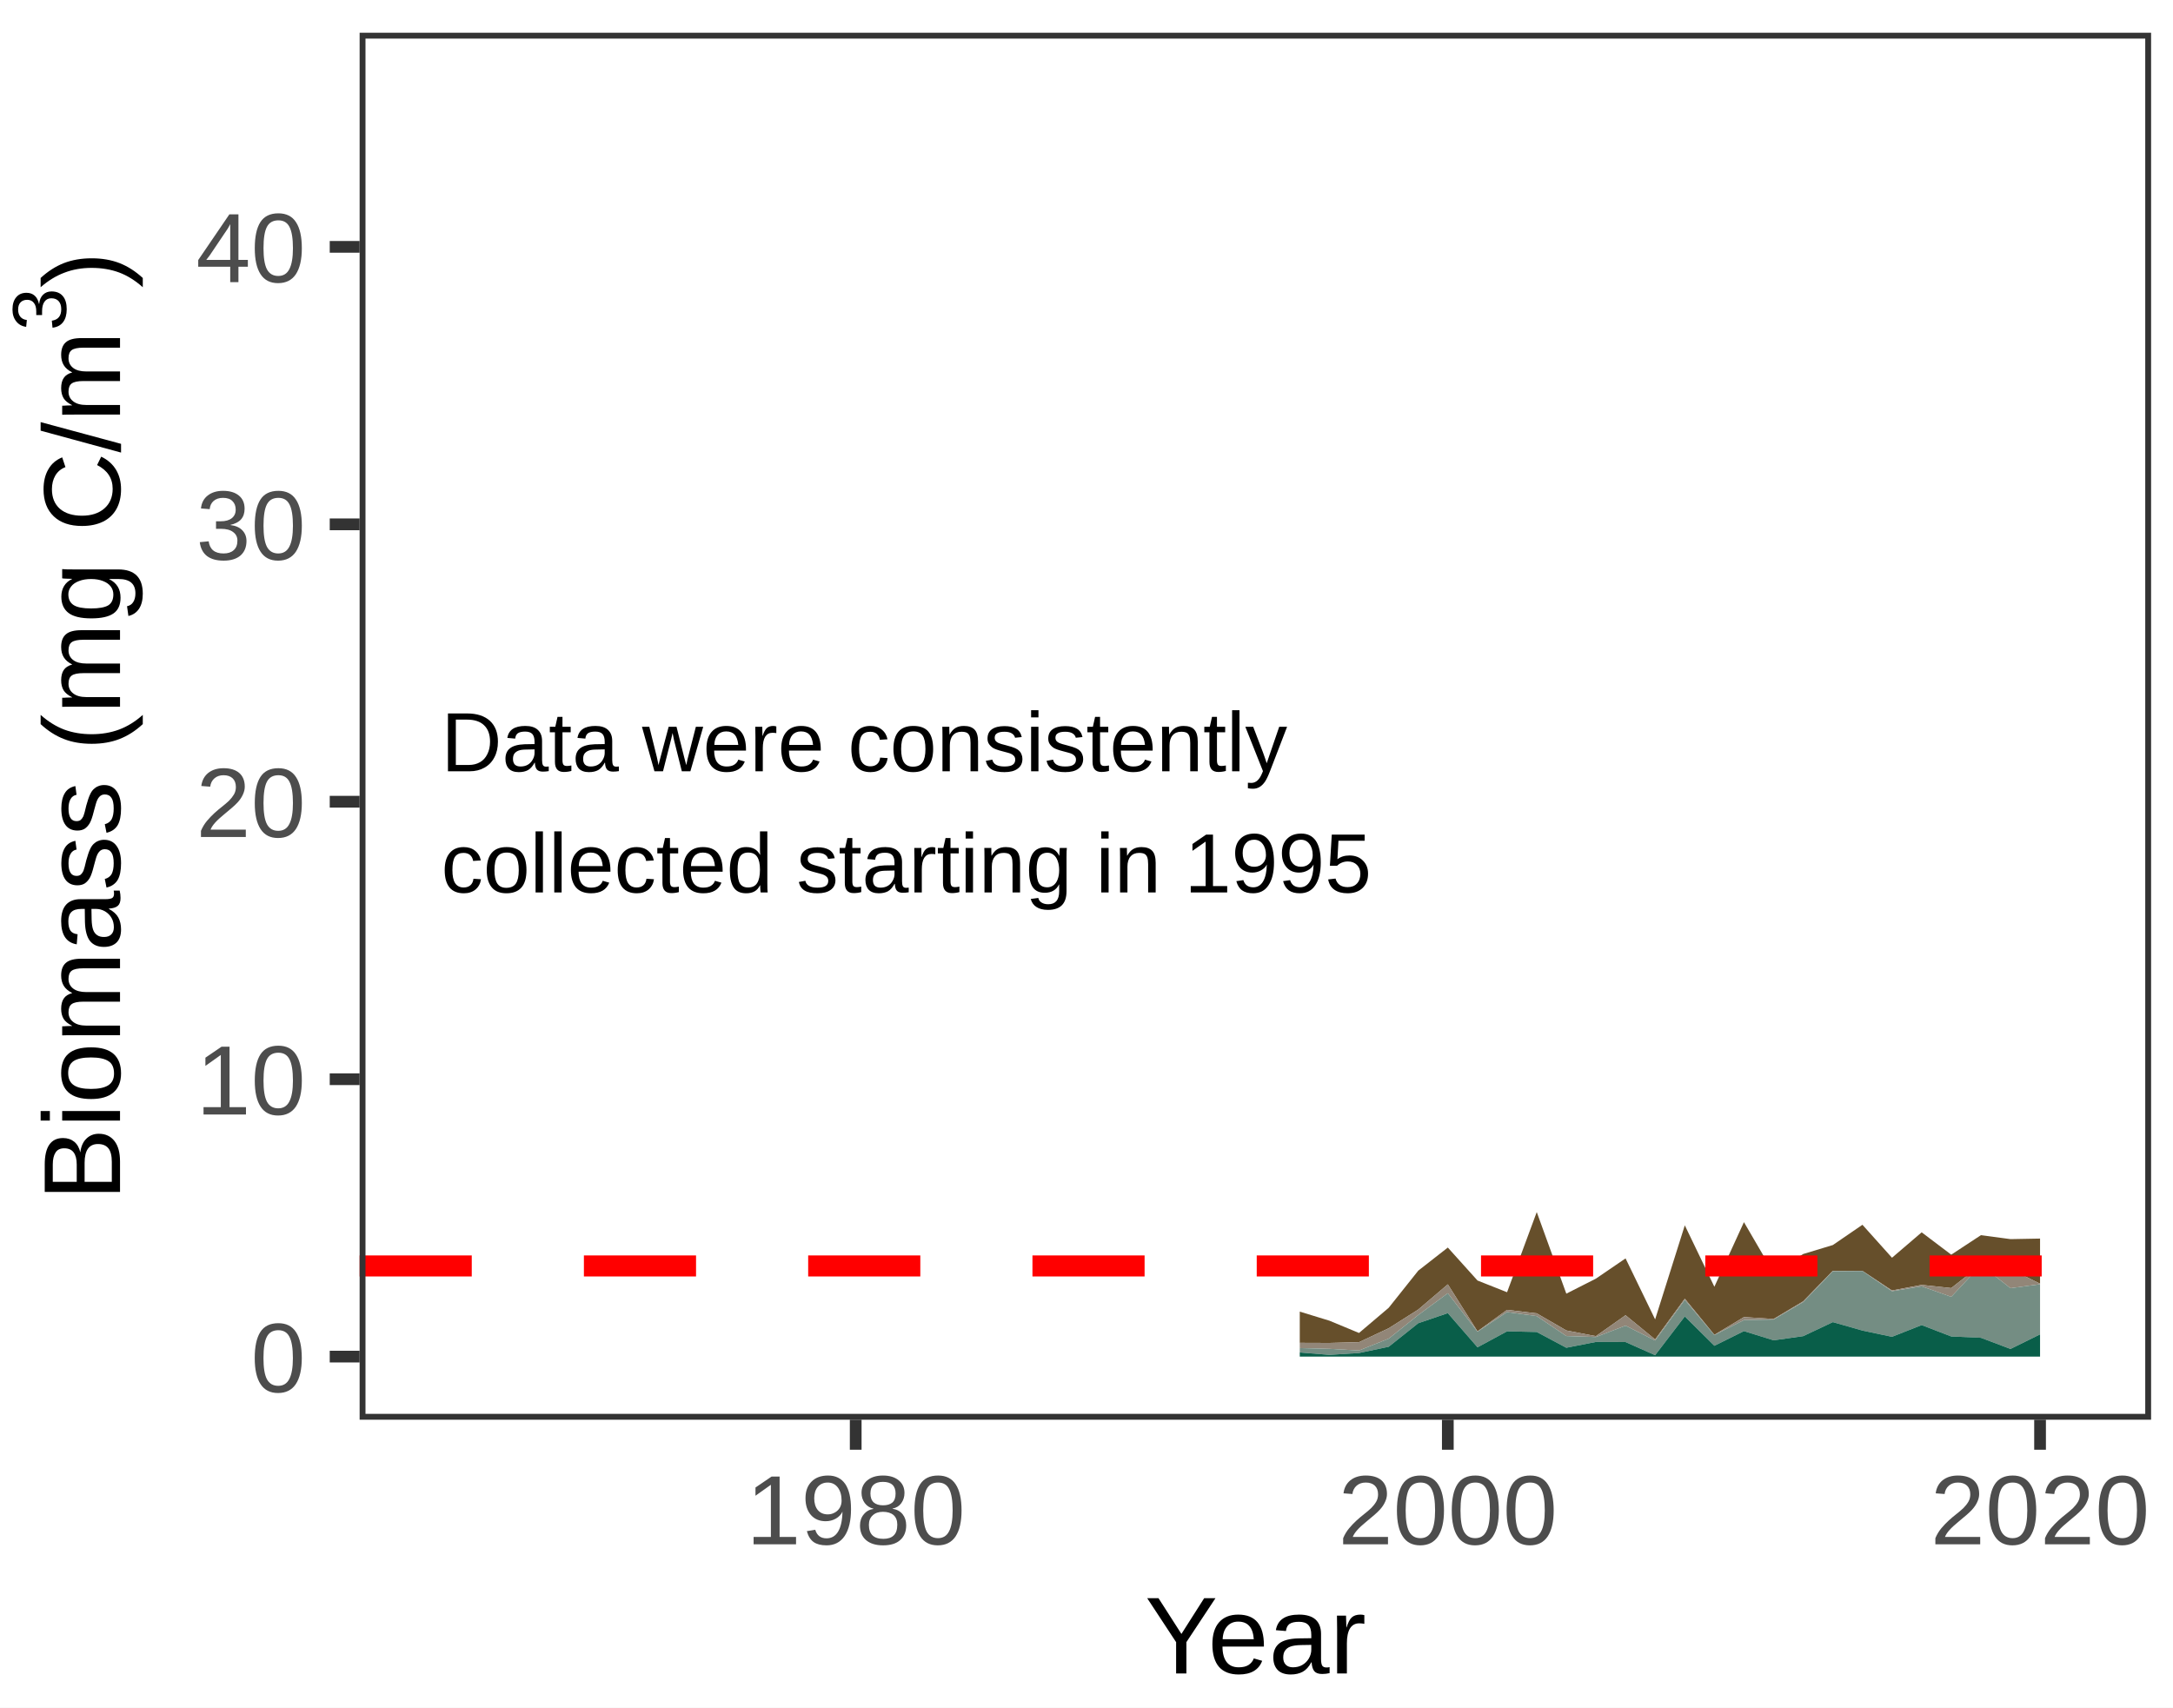
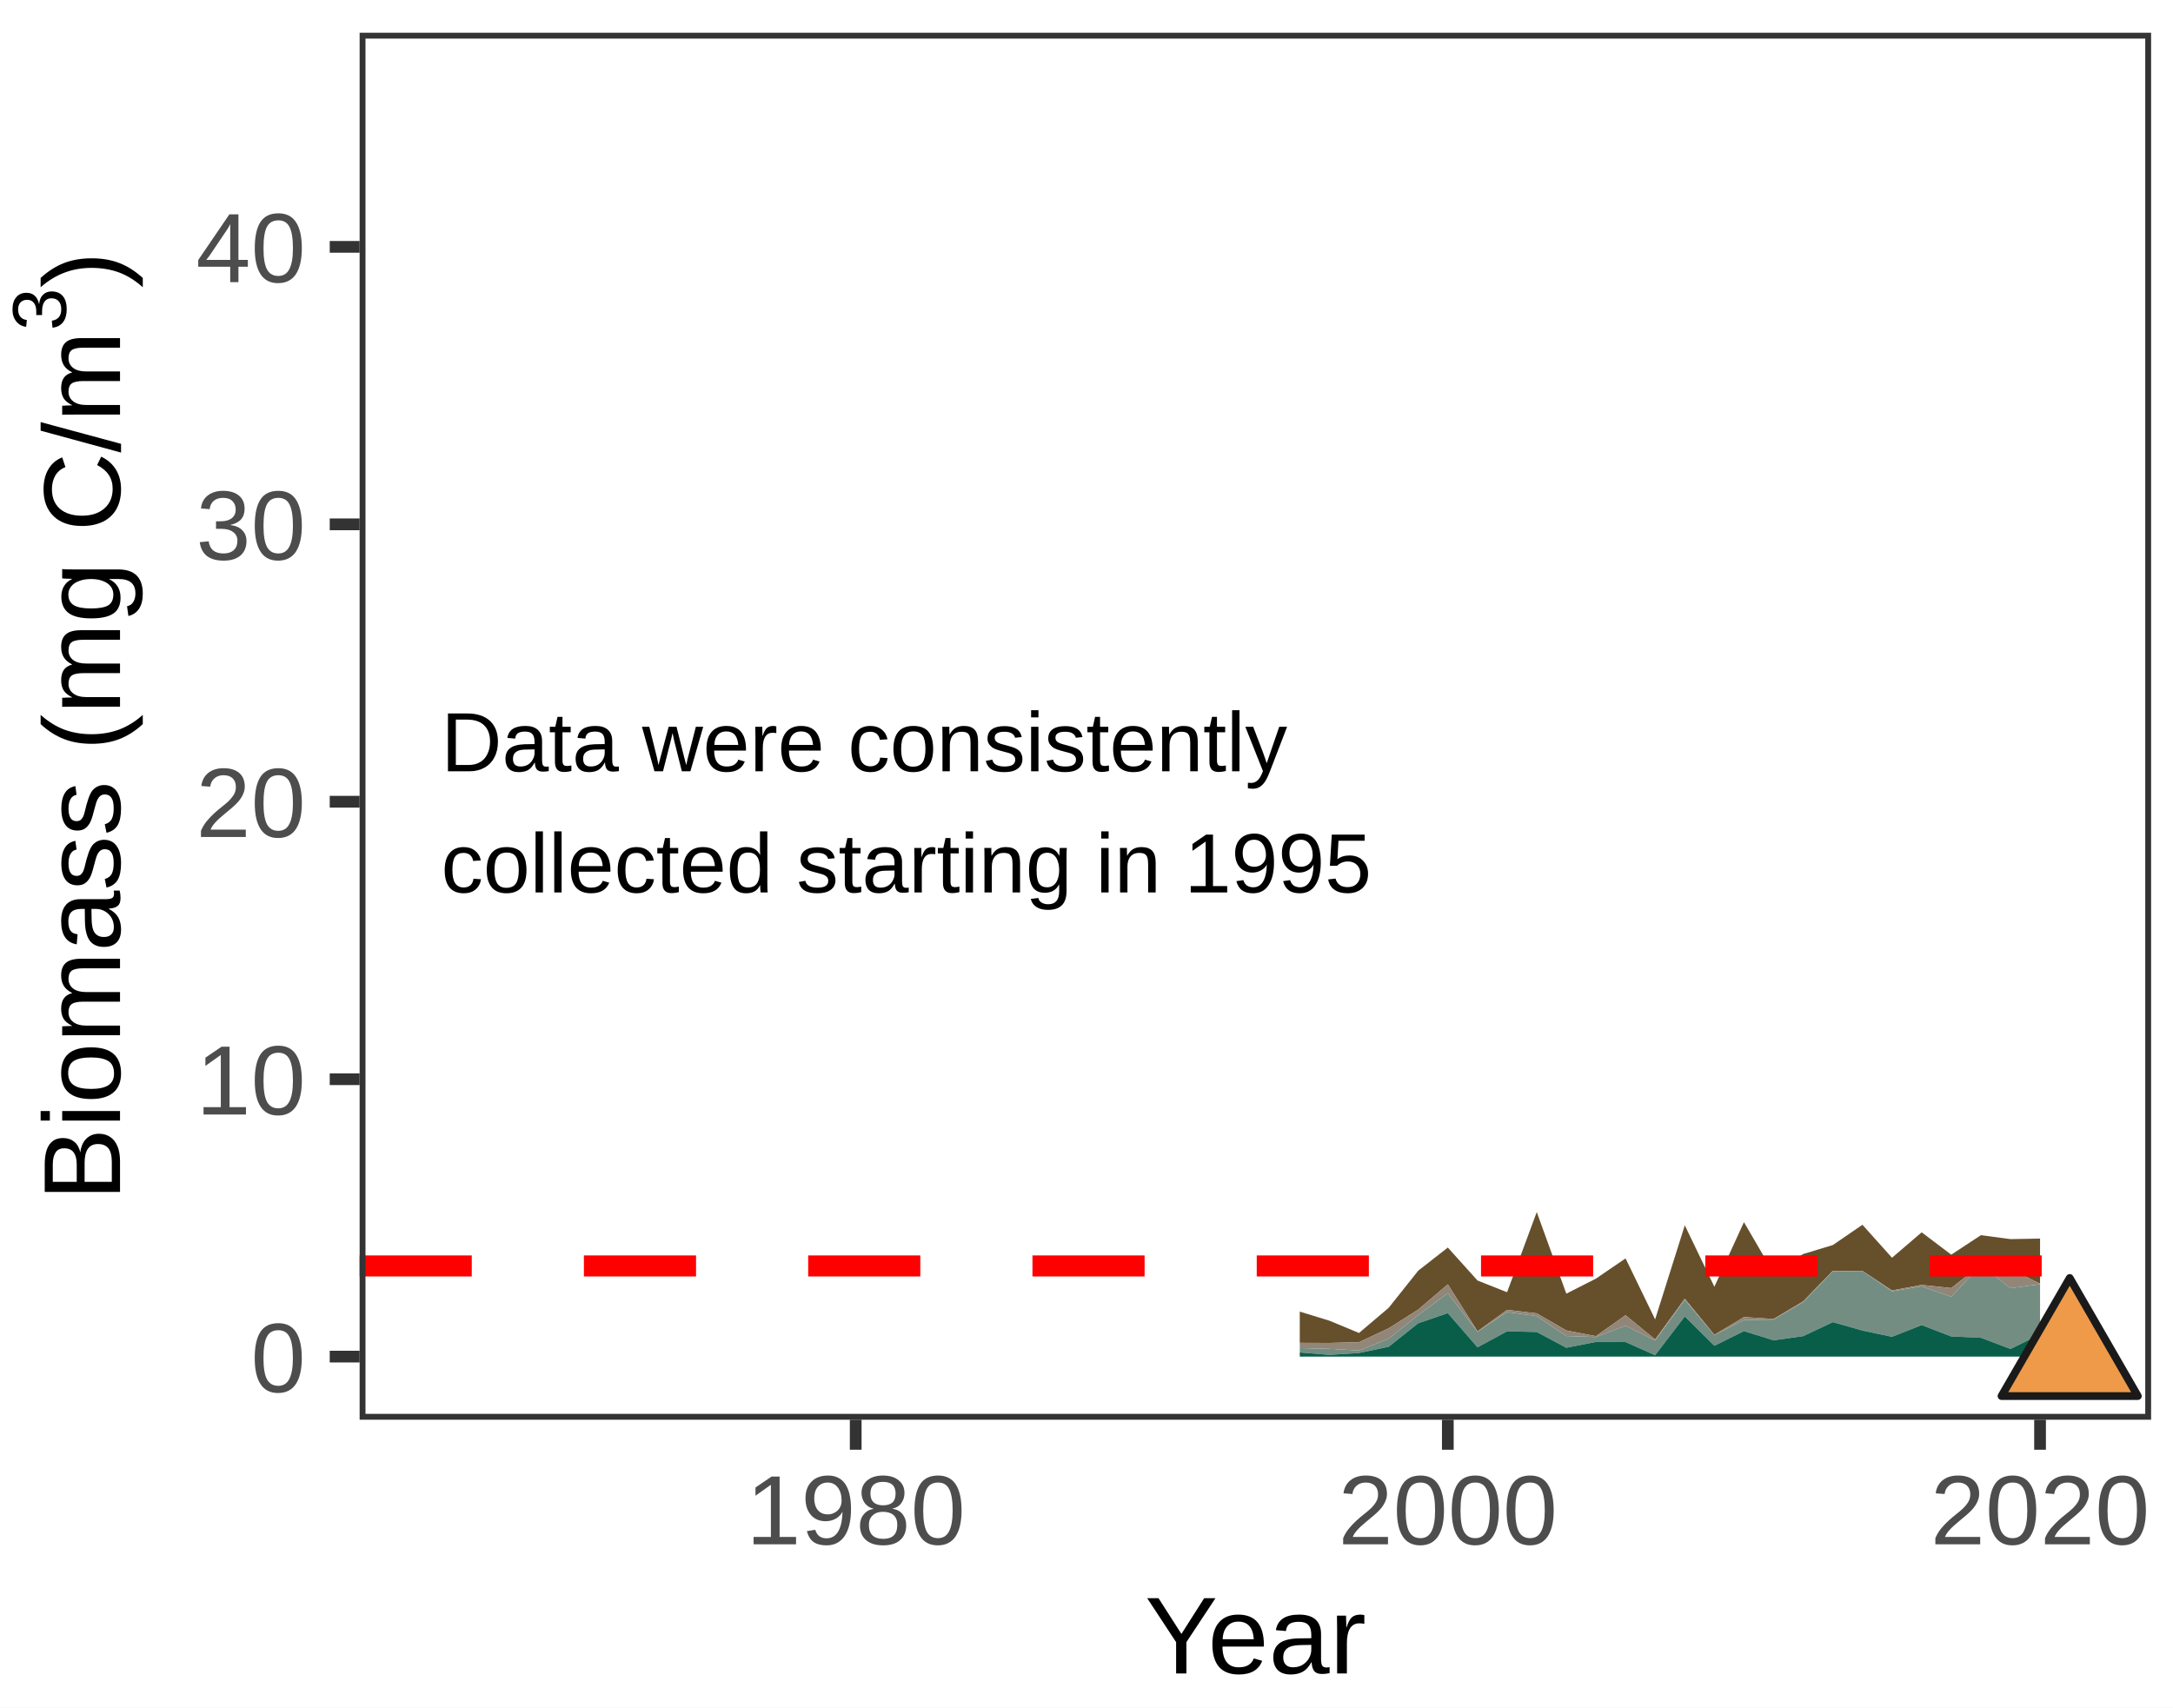
<svg xmlns="http://www.w3.org/2000/svg" class="svglite" width="198.43pt" height="155.91pt" viewBox="0 0 198.43 155.91">
  <defs>
    <style type="text/css">
    .svglite line, .svglite polyline, .svglite polygon, .svglite path, .svglite rect, .svglite circle {
      fill: none;
      stroke: #000000;
      stroke-linecap: round;
      stroke-linejoin: round;
      stroke-miterlimit: 10.00;
    }
  </style>
  </defs>
  <rect width="100%" height="100%" style="stroke: none; fill: #FFFFFF;" />
  <defs>
    <clipPath id="cpMC4wMHwxOTguNDN8MC4wMHwxNTUuOTE=">
      <rect x="0.00" y="0.00" width="198.43" height="155.91" />
    </clipPath>
  </defs>
  <g clip-path="url(#cpMC4wMHwxOTguNDN8MC4wMHwxNTUuOTE=)">
    <rect x="0.00" y="0.00" width="198.43" height="155.91" style="stroke-width: 1.07; stroke: #FFFFFF; fill: #FFFFFF;" />
  </g>
  <defs>
    <clipPath id="cpMzIuODR8MTk2LjQzfDIuOTl8MTI5LjY0">
      <rect x="32.84" y="2.99" width="163.59" height="126.65" />
    </clipPath>
  </defs>
  <g clip-path="url(#cpMzIuODR8MTk2LjQzfDIuOTl8MTI5LjY0)">
    <rect x="32.84" y="2.99" width="163.59" height="126.65" style="stroke-width: 1.07; stroke: none; fill: #FFFFFF;" />
    <polygon points="118.69,119.77 121.40,120.60 124.10,121.72 126.81,119.42 129.51,116.03 132.21,113.92 134.92,116.93 137.62,118.00 140.33,110.68 143.03,118.13 145.73,116.76 148.44,114.91 151.14,120.48 153.85,111.89 156.55,117.50 159.25,111.60 161.96,116.25 164.66,114.51 167.37,113.69 170.07,111.84 172.77,114.85 175.48,112.53 178.18,114.57 180.89,112.79 183.59,113.15 186.29,113.10 186.29,117.22 183.59,115.89 180.89,115.49 178.18,117.62 175.48,117.33 172.77,117.84 170.07,116.05 167.37,116.04 164.66,118.83 161.96,120.44 159.25,120.27 156.55,121.89 153.85,118.59 151.14,122.31 148.44,120.10 145.73,122.01 143.03,121.49 140.33,119.93 137.62,119.61 134.92,121.57 132.21,117.28 129.51,119.58 126.81,121.29 124.10,122.56 121.40,122.63 118.69,122.62 " style="stroke-width: 0.00; stroke: none; fill: #664F2B;" />
    <polyline points="118.69,119.77 121.40,120.60 124.10,121.72 126.81,119.42 129.51,116.03 132.21,113.92 134.92,116.93 137.62,118.00 140.33,110.68 143.03,118.13 145.73,116.76 148.44,114.91 151.14,120.48 153.85,111.89 156.55,117.50 159.25,111.60 161.96,116.25 164.66,114.51 167.37,113.69 170.07,111.84 172.77,114.85 175.48,112.53 178.18,114.57 180.89,112.79 183.59,113.15 186.29,113.10 " style="stroke-width: 1.07; stroke: none;" />
    <polygon points="118.69,122.62 121.40,122.63 124.10,122.56 126.81,121.29 129.51,119.58 132.21,117.28 134.92,121.57 137.62,119.61 140.33,119.93 143.03,121.49 145.73,122.01 148.44,120.10 151.14,122.31 153.85,118.59 156.55,121.89 159.25,120.27 161.96,120.44 164.66,118.83 167.37,116.04 170.07,116.05 172.77,117.84 175.48,117.33 178.18,117.62 180.89,115.49 183.59,115.89 186.29,117.22 186.29,117.27 183.59,117.63 180.89,115.52 178.18,118.42 175.48,117.46 172.77,117.91 170.07,116.06 167.37,116.08 164.66,118.90 161.96,120.49 159.25,120.54 156.55,121.91 153.85,118.70 151.14,122.41 148.44,121.05 145.73,122.09 143.03,122.00 140.33,120.18 137.62,119.81 134.92,121.60 132.21,118.09 129.51,120.08 126.81,122.24 124.10,123.32 121.40,123.17 118.69,123.10 " style="stroke-width: 0.00; stroke: none; fill: #928678;" />
    <polyline points="118.69,122.62 121.40,122.63 124.10,122.56 126.81,121.29 129.51,119.58 132.21,117.28 134.92,121.57 137.62,119.61 140.33,119.93 143.03,121.49 145.73,122.01 148.44,120.10 151.14,122.31 153.85,118.59 156.55,121.89 159.25,120.27 161.96,120.44 164.66,118.83 167.37,116.04 170.07,116.05 172.77,117.84 175.48,117.33 178.18,117.62 180.89,115.49 183.59,115.89 186.29,117.22 " style="stroke-width: 1.07; stroke: none;" />
    <polygon points="118.69,123.10 121.40,123.17 124.10,123.32 126.81,122.24 129.51,120.08 132.21,118.09 134.92,121.60 137.62,119.81 140.33,120.18 143.03,122.00 145.73,122.09 148.44,121.05 151.14,122.41 153.85,118.70 156.55,121.91 159.25,120.54 161.96,120.49 164.66,118.90 167.37,116.08 170.07,116.06 172.77,117.91 175.48,117.46 178.18,118.42 180.89,115.52 183.59,117.63 186.29,117.27 186.29,121.85 183.59,123.18 180.89,122.16 178.18,122.04 175.48,121.00 172.77,122.07 170.07,121.50 167.37,120.73 164.66,122.01 161.96,122.39 159.25,121.55 156.55,122.89 153.85,120.21 151.14,123.75 148.44,122.55 145.73,122.54 143.03,123.07 140.33,121.63 137.62,121.57 134.92,123.03 132.21,119.91 129.51,120.83 126.81,122.98 124.10,123.55 121.40,123.72 118.69,123.50 " style="stroke-width: 0.00; stroke: none; fill: #748D83;" />
    <polyline points="118.69,123.10 121.40,123.17 124.10,123.32 126.81,122.24 129.51,120.08 132.21,118.09 134.92,121.60 137.62,119.81 140.33,120.18 143.03,122.00 145.73,122.09 148.44,121.05 151.14,122.41 153.85,118.70 156.55,121.91 159.25,120.54 161.96,120.49 164.66,118.90 167.37,116.08 170.07,116.06 172.77,117.91 175.48,117.46 178.18,118.42 180.89,115.52 183.59,117.63 186.29,117.27 " style="stroke-width: 1.07; stroke: none;" />
    <polygon points="118.69,123.50 121.40,123.72 124.10,123.55 126.81,122.98 129.51,120.83 132.21,119.91 134.92,123.03 137.62,121.57 140.33,121.63 143.03,123.07 145.73,122.54 148.44,122.55 151.14,123.75 153.85,120.21 156.55,122.89 159.25,121.55 161.96,122.39 164.66,122.01 167.37,120.73 170.07,121.50 172.77,122.07 175.48,121.00 178.18,122.04 180.89,122.16 183.59,123.18 186.29,121.85 186.29,123.88 183.59,123.88 180.89,123.88 178.18,123.88 175.48,123.88 172.77,123.88 170.07,123.88 167.37,123.88 164.66,123.88 161.96,123.88 159.25,123.88 156.55,123.88 153.85,123.88 151.14,123.88 148.44,123.88 145.73,123.88 143.03,123.88 140.33,123.88 137.62,123.88 134.92,123.88 132.21,123.88 129.51,123.88 126.81,123.88 124.10,123.88 121.40,123.88 118.69,123.88 " style="stroke-width: 0.00; stroke: none; fill: #095E49;" />
    <polyline points="118.69,123.50 121.40,123.72 124.10,123.55 126.81,122.98 129.51,120.83 132.21,119.91 134.92,123.03 137.62,121.57 140.33,121.63 143.03,123.07 145.73,122.54 148.44,122.55 151.14,123.75 153.85,120.21 156.55,122.89 159.25,121.55 161.96,122.39 164.66,122.01 167.37,120.73 170.07,121.50 172.77,122.07 175.48,121.00 178.18,122.04 180.89,122.16 183.59,123.18 186.29,121.85 " style="stroke-width: 1.07; stroke: none;" />
+     <polygon points="189.00,116.70 195.22,127.48 182.77,127.48 " style="stroke-width: 0.71; stroke: #1A1A1A; fill: #EE9A49;" />
    <line x1="32.84" y1="115.60" x2="196.43" y2="115.60" style="stroke-width: 1.92; stroke: #FF0000; stroke-dasharray: 10.24,10.24; stroke-linecap: butt;" />
    <text x="40.28" y="70.43" style="font-size: 7.68px; font-family: Arial;" textLength="79.35px" lengthAdjust="spacingAndGlyphs">Data were consistently </text>
    <text x="40.28" y="81.49" style="font-size: 7.68px; font-family: Arial;" textLength="87.05px" lengthAdjust="spacingAndGlyphs"> collected starting in 1995</text>
    <rect x="32.84" y="2.99" width="163.59" height="126.65" style="stroke-width: 1.07; stroke: #333333;" />
  </g>
  <g clip-path="url(#cpMC4wMHwxOTguNDN8MC4wMHwxNTUuOTE=)">
    <text x="27.91" y="127.11" text-anchor="end" style="font-size: 9.00px; fill: #4D4D4D; font-family: Arial;" textLength="5.00px" lengthAdjust="spacingAndGlyphs">0</text>
    <text x="27.91" y="101.77" text-anchor="end" style="font-size: 9.00px; fill: #4D4D4D; font-family: Arial;" textLength="10.01px" lengthAdjust="spacingAndGlyphs">10</text>
    <text x="27.91" y="76.43" text-anchor="end" style="font-size: 9.00px; fill: #4D4D4D; font-family: Arial;" textLength="10.01px" lengthAdjust="spacingAndGlyphs">20</text>
    <text x="27.91" y="51.10" text-anchor="end" style="font-size: 9.00px; fill: #4D4D4D; font-family: Arial;" textLength="10.01px" lengthAdjust="spacingAndGlyphs">30</text>
    <text x="27.91" y="25.76" text-anchor="end" style="font-size: 9.00px; fill: #4D4D4D; font-family: Arial;" textLength="10.01px" lengthAdjust="spacingAndGlyphs">40</text>
    <polyline points="30.11,123.88 32.84,123.88 " style="stroke-width: 1.07; stroke: #333333; stroke-linecap: butt;" />
    <polyline points="30.11,98.55 32.84,98.55 " style="stroke-width: 1.07; stroke: #333333; stroke-linecap: butt;" />
    <polyline points="30.11,73.21 32.84,73.21 " style="stroke-width: 1.07; stroke: #333333; stroke-linecap: butt;" />
    <polyline points="30.11,47.88 32.84,47.88 " style="stroke-width: 1.07; stroke: #333333; stroke-linecap: butt;" />
    <polyline points="30.11,22.54 32.84,22.54 " style="stroke-width: 1.07; stroke: #333333; stroke-linecap: butt;" />
    <polyline points="78.14,132.38 78.14,129.64 " style="stroke-width: 1.07; stroke: #333333; stroke-linecap: butt;" />
    <polyline points="132.21,132.38 132.21,129.64 " style="stroke-width: 1.07; stroke: #333333; stroke-linecap: butt;" />
    <polyline points="186.29,132.38 186.29,129.64 " style="stroke-width: 1.07; stroke: #333333; stroke-linecap: butt;" />
    <text x="78.14" y="141.02" text-anchor="middle" style="font-size: 9.00px; fill: #4D4D4D; font-family: Arial;" textLength="20.02px" lengthAdjust="spacingAndGlyphs">1980</text>
    <text x="132.21" y="141.02" text-anchor="middle" style="font-size: 9.00px; fill: #4D4D4D; font-family: Arial;" textLength="20.02px" lengthAdjust="spacingAndGlyphs">2000</text>
    <text x="186.29" y="141.02" text-anchor="middle" style="font-size: 9.00px; fill: #4D4D4D; font-family: Arial;" textLength="20.02px" lengthAdjust="spacingAndGlyphs">2020</text>
    <text x="114.64" y="152.81" text-anchor="middle" style="font-size: 10.00px; font-family: Arial;" textLength="20.22px" lengthAdjust="spacingAndGlyphs">Year</text>
    <text transform="translate(10.96,109.67) rotate(-90)" style="font-size: 10.00px; font-family: Arial;" textLength="79.48px" lengthAdjust="spacingAndGlyphs">Biomass (mg C/m</text>
    <text transform="translate(6.03,30.19) rotate(-90)" style="font-size: 7.00px; font-family: Arial;" textLength="3.90px" lengthAdjust="spacingAndGlyphs">3</text>
    <text transform="translate(10.96,26.29) rotate(-90)" style="font-size: 10.00px; font-family: Arial;" textLength="3.33px" lengthAdjust="spacingAndGlyphs">)</text>
  </g>
</svg>
